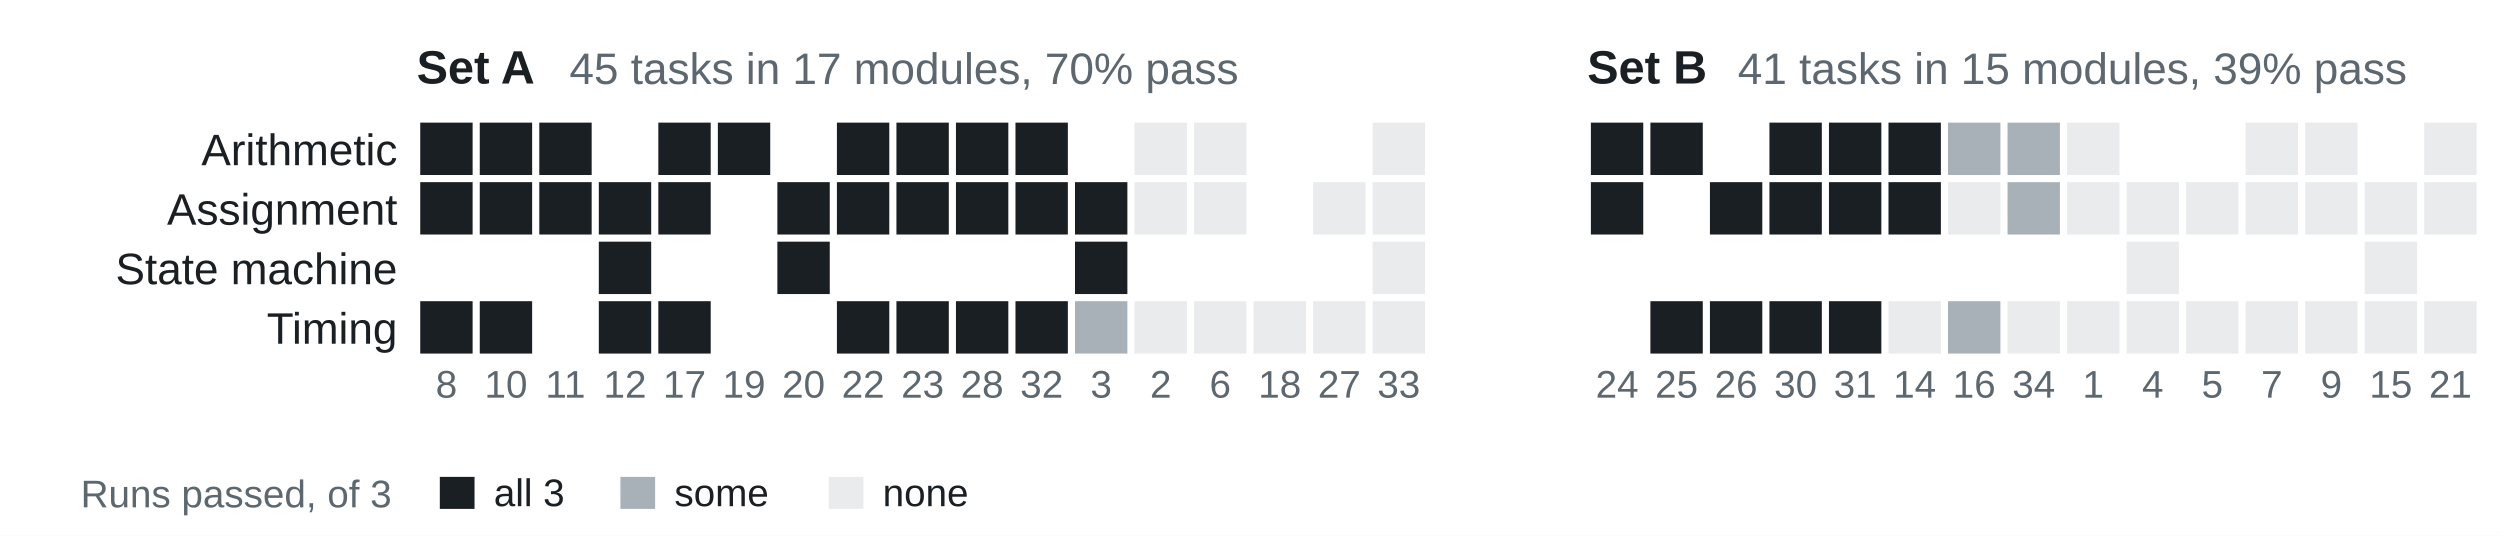
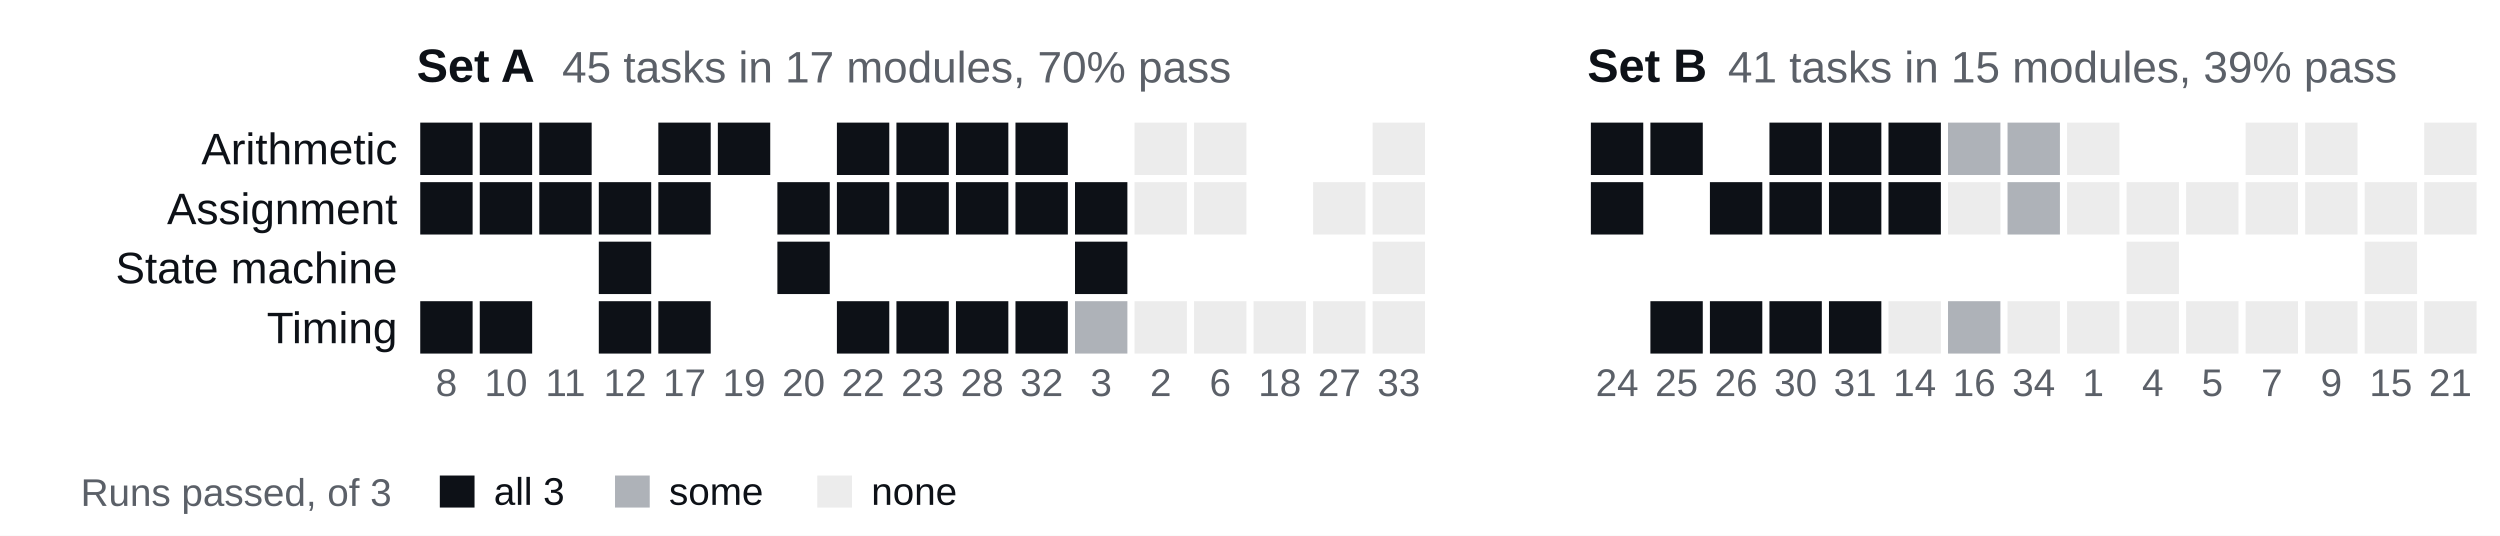
<svg xmlns="http://www.w3.org/2000/svg" width="453.6pt" height="97.2pt" viewBox="0 0 453.6 97.2" version="1.1">
  <defs>
    <style type="text/css">*{stroke-linejoin: round; stroke-linecap: butt}</style>
  </defs>
  <g id="figure_1">
    <g id="patch_1">
      <path d="M 0 97.2  L 453.6 97.2  L 453.6 0  L 0 0  z " style="fill: #ffffff" />
    </g>
    <g id="axes_1">
      <g id="patch_2">
        <path d="M 75.6 64.8  L 259.2 64.8  L 259.2 21.6  L 75.6 21.6  z " style="fill: #ffffff" />
      </g>
      <g id="matplotlib.axis_1" />
      <g id="matplotlib.axis_2">
        <g id="ytick_1">
          <g id="line2d_1" />
          <g id="text_1">
-             <text style="font-size: 8px; font-family: 'Libre Franklin', 'Franklin Gothic Medium', 'Segoe UI', 'Helvetica Neue', 'Arial', 'DejaVu Sans', sans-serif; text-anchor: end; fill: #1a1f24" x="72.1" y="29.968" transform="rotate(-0 72.1 29.96813)">Arithmetic</text>
+             <text style="font-size: 8px; font-family: 'Figtree', 'Segoe UI', 'Helvetica Neue', 'Arial', 'DejaVu Sans', sans-serif; text-anchor: end; fill: #0d1117" x="72.1" y="29.8" transform="rotate(-0 72.1 29.8)">Arithmetic</text>
          </g>
        </g>
        <g id="ytick_2">
          <g id="line2d_2" />
          <g id="text_2">
-             <text style="font-size: 8px; font-family: 'Libre Franklin', 'Franklin Gothic Medium', 'Segoe UI', 'Helvetica Neue', 'Arial', 'DejaVu Sans', sans-serif; text-anchor: end; fill: #1a1f24" x="72.1" y="40.768" transform="rotate(-0 72.1 40.76812)">Assignment</text>
+             <text style="font-size: 8px; font-family: 'Figtree', 'Segoe UI', 'Helvetica Neue', 'Arial', 'DejaVu Sans', sans-serif; text-anchor: end; fill: #0d1117" x="72.1" y="40.664" transform="rotate(-0 72.1 40.66375)">Assignment</text>
          </g>
        </g>
        <g id="ytick_3">
          <g id="line2d_3" />
          <g id="text_3">
-             <text style="font-size: 8px; font-family: 'Libre Franklin', 'Franklin Gothic Medium', 'Segoe UI', 'Helvetica Neue', 'Arial', 'DejaVu Sans', sans-serif; text-anchor: end; fill: #1a1f24" x="72.1" y="51.568" transform="rotate(-0 72.1 51.56813)">State machine</text>
+             <text style="font-size: 8px; font-family: 'Figtree', 'Segoe UI', 'Helvetica Neue', 'Arial', 'DejaVu Sans', sans-serif; text-anchor: end; fill: #0d1117" x="72.1" y="51.4" transform="rotate(-0 72.1 51.4)">State machine</text>
          </g>
        </g>
        <g id="ytick_4">
          <g id="line2d_4" />
          <g id="text_4">
-             <text style="font-size: 8px; font-family: 'Libre Franklin', 'Franklin Gothic Medium', 'Segoe UI', 'Helvetica Neue', 'Arial', 'DejaVu Sans', sans-serif; text-anchor: end; fill: #1a1f24" x="72.1" y="62.368" transform="rotate(-0 72.1 62.36812)">Timing</text>
+             <text style="font-size: 8px; font-family: 'Figtree', 'Segoe UI', 'Helvetica Neue', 'Arial', 'DejaVu Sans', sans-serif; text-anchor: end; fill: #0d1117" x="72.1" y="62.264" transform="rotate(-0 72.1 62.26375)">Timing</text>
          </g>
        </g>
      </g>
      <g id="patch_3">
-         <path d="M 76.248 22.248  L 85.752 22.248  L 85.752 31.752  L 76.248 31.752  z " clip-path="url(#p74f9867ea7)" style="fill: #1a1f24" />
+         <path d="M 76.248 22.248  L 85.752 22.248  L 85.752 31.752  L 76.248 31.752  z " clip-path="url(#p74f9867ea7)" style="fill: #0d1117" />
      </g>
      <g id="patch_4">
-         <path d="M 76.248 33.048  L 85.752 33.048  L 85.752 42.552  L 76.248 42.552  z " clip-path="url(#p74f9867ea7)" style="fill: #1a1f24" />
+         <path d="M 76.248 33.048  L 85.752 33.048  L 85.752 42.552  L 76.248 42.552  z " clip-path="url(#p74f9867ea7)" style="fill: #0d1117" />
      </g>
      <g id="patch_5">
-         <path d="M 76.248 54.648  L 85.752 54.648  L 85.752 64.152  L 76.248 64.152  z " clip-path="url(#p74f9867ea7)" style="fill: #1a1f24" />
+         <path d="M 76.248 54.648  L 85.752 54.648  L 85.752 64.152  L 76.248 64.152  z " clip-path="url(#p74f9867ea7)" style="fill: #0d1117" />
      </g>
      <g id="patch_6">
-         <path d="M 87.048 22.248  L 96.552 22.248  L 96.552 31.752  L 87.048 31.752  z " clip-path="url(#p74f9867ea7)" style="fill: #1a1f24" />
+         <path d="M 87.048 22.248  L 96.552 22.248  L 96.552 31.752  L 87.048 31.752  z " clip-path="url(#p74f9867ea7)" style="fill: #0d1117" />
      </g>
      <g id="patch_7">
-         <path d="M 87.048 33.048  L 96.552 33.048  L 96.552 42.552  L 87.048 42.552  z " clip-path="url(#p74f9867ea7)" style="fill: #1a1f24" />
+         <path d="M 87.048 33.048  L 96.552 33.048  L 96.552 42.552  L 87.048 42.552  z " clip-path="url(#p74f9867ea7)" style="fill: #0d1117" />
      </g>
      <g id="patch_8">
-         <path d="M 87.048 54.648  L 96.552 54.648  L 96.552 64.152  L 87.048 64.152  z " clip-path="url(#p74f9867ea7)" style="fill: #1a1f24" />
+         <path d="M 87.048 54.648  L 96.552 54.648  L 96.552 64.152  L 87.048 64.152  z " clip-path="url(#p74f9867ea7)" style="fill: #0d1117" />
      </g>
      <g id="patch_9">
-         <path d="M 97.848 22.248  L 107.352 22.248  L 107.352 31.752  L 97.848 31.752  z " clip-path="url(#p74f9867ea7)" style="fill: #1a1f24" />
+         <path d="M 97.848 22.248  L 107.352 22.248  L 107.352 31.752  L 97.848 31.752  z " clip-path="url(#p74f9867ea7)" style="fill: #0d1117" />
      </g>
      <g id="patch_10">
-         <path d="M 97.848 33.048  L 107.352 33.048  L 107.352 42.552  L 97.848 42.552  z " clip-path="url(#p74f9867ea7)" style="fill: #1a1f24" />
+         <path d="M 97.848 33.048  L 107.352 33.048  L 107.352 42.552  L 97.848 42.552  z " clip-path="url(#p74f9867ea7)" style="fill: #0d1117" />
      </g>
      <g id="patch_11">
-         <path d="M 108.648 33.048  L 118.152 33.048  L 118.152 42.552  L 108.648 42.552  z " clip-path="url(#p74f9867ea7)" style="fill: #1a1f24" />
+         <path d="M 108.648 33.048  L 118.152 33.048  L 118.152 42.552  L 108.648 42.552  z " clip-path="url(#p74f9867ea7)" style="fill: #0d1117" />
      </g>
      <g id="patch_12">
-         <path d="M 108.648 43.848  L 118.152 43.848  L 118.152 53.352  L 108.648 53.352  z " clip-path="url(#p74f9867ea7)" style="fill: #1a1f24" />
+         <path d="M 108.648 43.848  L 118.152 43.848  L 118.152 53.352  L 108.648 53.352  z " clip-path="url(#p74f9867ea7)" style="fill: #0d1117" />
      </g>
      <g id="patch_13">
-         <path d="M 108.648 54.648  L 118.152 54.648  L 118.152 64.152  L 108.648 64.152  z " clip-path="url(#p74f9867ea7)" style="fill: #1a1f24" />
+         <path d="M 108.648 54.648  L 118.152 54.648  L 118.152 64.152  L 108.648 64.152  z " clip-path="url(#p74f9867ea7)" style="fill: #0d1117" />
      </g>
      <g id="patch_14">
-         <path d="M 119.448 22.248  L 128.952 22.248  L 128.952 31.752  L 119.448 31.752  z " clip-path="url(#p74f9867ea7)" style="fill: #1a1f24" />
+         <path d="M 119.448 22.248  L 128.952 22.248  L 128.952 31.752  L 119.448 31.752  z " clip-path="url(#p74f9867ea7)" style="fill: #0d1117" />
      </g>
      <g id="patch_15">
-         <path d="M 119.448 33.048  L 128.952 33.048  L 128.952 42.552  L 119.448 42.552  z " clip-path="url(#p74f9867ea7)" style="fill: #1a1f24" />
+         <path d="M 119.448 33.048  L 128.952 33.048  L 128.952 42.552  L 119.448 42.552  z " clip-path="url(#p74f9867ea7)" style="fill: #0d1117" />
      </g>
      <g id="patch_16">
-         <path d="M 119.448 54.648  L 128.952 54.648  L 128.952 64.152  L 119.448 64.152  z " clip-path="url(#p74f9867ea7)" style="fill: #1a1f24" />
+         <path d="M 119.448 54.648  L 128.952 54.648  L 128.952 64.152  L 119.448 64.152  z " clip-path="url(#p74f9867ea7)" style="fill: #0d1117" />
      </g>
      <g id="patch_17">
-         <path d="M 130.248 22.248  L 139.752 22.248  L 139.752 31.752  L 130.248 31.752  z " clip-path="url(#p74f9867ea7)" style="fill: #1a1f24" />
+         <path d="M 130.248 22.248  L 139.752 22.248  L 139.752 31.752  L 130.248 31.752  z " clip-path="url(#p74f9867ea7)" style="fill: #0d1117" />
      </g>
      <g id="patch_18">
-         <path d="M 141.048 33.048  L 150.552 33.048  L 150.552 42.552  L 141.048 42.552  z " clip-path="url(#p74f9867ea7)" style="fill: #1a1f24" />
+         <path d="M 141.048 33.048  L 150.552 33.048  L 150.552 42.552  L 141.048 42.552  z " clip-path="url(#p74f9867ea7)" style="fill: #0d1117" />
      </g>
      <g id="patch_19">
-         <path d="M 141.048 43.848  L 150.552 43.848  L 150.552 53.352  L 141.048 53.352  z " clip-path="url(#p74f9867ea7)" style="fill: #1a1f24" />
+         <path d="M 141.048 43.848  L 150.552 43.848  L 150.552 53.352  L 141.048 53.352  z " clip-path="url(#p74f9867ea7)" style="fill: #0d1117" />
      </g>
      <g id="patch_20">
-         <path d="M 151.848 22.248  L 161.352 22.248  L 161.352 31.752  L 151.848 31.752  z " clip-path="url(#p74f9867ea7)" style="fill: #1a1f24" />
+         <path d="M 151.848 22.248  L 161.352 22.248  L 161.352 31.752  L 151.848 31.752  z " clip-path="url(#p74f9867ea7)" style="fill: #0d1117" />
      </g>
      <g id="patch_21">
-         <path d="M 151.848 33.048  L 161.352 33.048  L 161.352 42.552  L 151.848 42.552  z " clip-path="url(#p74f9867ea7)" style="fill: #1a1f24" />
+         <path d="M 151.848 33.048  L 161.352 33.048  L 161.352 42.552  L 151.848 42.552  z " clip-path="url(#p74f9867ea7)" style="fill: #0d1117" />
      </g>
      <g id="patch_22">
-         <path d="M 151.848 54.648  L 161.352 54.648  L 161.352 64.152  L 151.848 64.152  z " clip-path="url(#p74f9867ea7)" style="fill: #1a1f24" />
+         <path d="M 151.848 54.648  L 161.352 54.648  L 161.352 64.152  L 151.848 64.152  z " clip-path="url(#p74f9867ea7)" style="fill: #0d1117" />
      </g>
      <g id="patch_23">
-         <path d="M 162.648 22.248  L 172.152 22.248  L 172.152 31.752  L 162.648 31.752  z " clip-path="url(#p74f9867ea7)" style="fill: #1a1f24" />
+         <path d="M 162.648 22.248  L 172.152 22.248  L 172.152 31.752  L 162.648 31.752  z " clip-path="url(#p74f9867ea7)" style="fill: #0d1117" />
      </g>
      <g id="patch_24">
-         <path d="M 162.648 33.048  L 172.152 33.048  L 172.152 42.552  L 162.648 42.552  z " clip-path="url(#p74f9867ea7)" style="fill: #1a1f24" />
+         <path d="M 162.648 33.048  L 172.152 33.048  L 172.152 42.552  L 162.648 42.552  z " clip-path="url(#p74f9867ea7)" style="fill: #0d1117" />
      </g>
      <g id="patch_25">
-         <path d="M 162.648 54.648  L 172.152 54.648  L 172.152 64.152  L 162.648 64.152  z " clip-path="url(#p74f9867ea7)" style="fill: #1a1f24" />
+         <path d="M 162.648 54.648  L 172.152 54.648  L 172.152 64.152  L 162.648 64.152  z " clip-path="url(#p74f9867ea7)" style="fill: #0d1117" />
      </g>
      <g id="patch_26">
-         <path d="M 173.448 22.248  L 182.952 22.248  L 182.952 31.752  L 173.448 31.752  z " clip-path="url(#p74f9867ea7)" style="fill: #1a1f24" />
+         <path d="M 173.448 22.248  L 182.952 22.248  L 182.952 31.752  L 173.448 31.752  z " clip-path="url(#p74f9867ea7)" style="fill: #0d1117" />
      </g>
      <g id="patch_27">
-         <path d="M 173.448 33.048  L 182.952 33.048  L 182.952 42.552  L 173.448 42.552  z " clip-path="url(#p74f9867ea7)" style="fill: #1a1f24" />
+         <path d="M 173.448 33.048  L 182.952 33.048  L 182.952 42.552  L 173.448 42.552  z " clip-path="url(#p74f9867ea7)" style="fill: #0d1117" />
      </g>
      <g id="patch_28">
-         <path d="M 173.448 54.648  L 182.952 54.648  L 182.952 64.152  L 173.448 64.152  z " clip-path="url(#p74f9867ea7)" style="fill: #1a1f24" />
+         <path d="M 173.448 54.648  L 182.952 54.648  L 182.952 64.152  L 173.448 64.152  z " clip-path="url(#p74f9867ea7)" style="fill: #0d1117" />
      </g>
      <g id="patch_29">
-         <path d="M 184.248 22.248  L 193.752 22.248  L 193.752 31.752  L 184.248 31.752  z " clip-path="url(#p74f9867ea7)" style="fill: #1a1f24" />
+         <path d="M 184.248 22.248  L 193.752 22.248  L 193.752 31.752  L 184.248 31.752  z " clip-path="url(#p74f9867ea7)" style="fill: #0d1117" />
      </g>
      <g id="patch_30">
-         <path d="M 184.248 33.048  L 193.752 33.048  L 193.752 42.552  L 184.248 42.552  z " clip-path="url(#p74f9867ea7)" style="fill: #1a1f24" />
+         <path d="M 184.248 33.048  L 193.752 33.048  L 193.752 42.552  L 184.248 42.552  z " clip-path="url(#p74f9867ea7)" style="fill: #0d1117" />
      </g>
      <g id="patch_31">
-         <path d="M 184.248 54.648  L 193.752 54.648  L 193.752 64.152  L 184.248 64.152  z " clip-path="url(#p74f9867ea7)" style="fill: #1a1f24" />
+         <path d="M 184.248 54.648  L 193.752 54.648  L 193.752 64.152  L 184.248 64.152  z " clip-path="url(#p74f9867ea7)" style="fill: #0d1117" />
      </g>
      <g id="patch_32">
-         <path d="M 195.048 33.048  L 204.552 33.048  L 204.552 42.552  L 195.048 42.552  z " clip-path="url(#p74f9867ea7)" style="fill: #1a1f24" />
+         <path d="M 195.048 33.048  L 204.552 33.048  L 204.552 42.552  L 195.048 42.552  z " clip-path="url(#p74f9867ea7)" style="fill: #0d1117" />
      </g>
      <g id="patch_33">
-         <path d="M 195.048 43.848  L 204.552 43.848  L 204.552 53.352  L 195.048 53.352  z " clip-path="url(#p74f9867ea7)" style="fill: #1a1f24" />
+         <path d="M 195.048 43.848  L 204.552 43.848  L 204.552 53.352  L 195.048 53.352  z " clip-path="url(#p74f9867ea7)" style="fill: #0d1117" />
      </g>
      <g id="patch_34">
-         <path d="M 195.048 54.648  L 204.552 54.648  L 204.552 64.152  L 195.048 64.152  z " clip-path="url(#p74f9867ea7)" style="fill: #a9b1b8" />
+         <path d="M 195.048 54.648  L 204.552 54.648  L 204.552 64.152  L 195.048 64.152  z " clip-path="url(#p74f9867ea7)" style="fill: #aeb2b8" />
      </g>
      <g id="patch_35">
-         <path d="M 205.848 22.248  L 215.352 22.248  L 215.352 31.752  L 205.848 31.752  z " clip-path="url(#p74f9867ea7)" style="fill: #e9ebec" />
+         <path d="M 205.848 22.248  L 215.352 22.248  L 215.352 31.752  L 205.848 31.752  z " clip-path="url(#p74f9867ea7)" style="fill: #ececec" />
      </g>
      <g id="patch_36">
-         <path d="M 205.848 33.048  L 215.352 33.048  L 215.352 42.552  L 205.848 42.552  z " clip-path="url(#p74f9867ea7)" style="fill: #e9ebec" />
+         <path d="M 205.848 33.048  L 215.352 33.048  L 215.352 42.552  L 205.848 42.552  z " clip-path="url(#p74f9867ea7)" style="fill: #ececec" />
      </g>
      <g id="patch_37">
-         <path d="M 205.848 54.648  L 215.352 54.648  L 215.352 64.152  L 205.848 64.152  z " clip-path="url(#p74f9867ea7)" style="fill: #e9ebec" />
+         <path d="M 205.848 54.648  L 215.352 54.648  L 215.352 64.152  L 205.848 64.152  z " clip-path="url(#p74f9867ea7)" style="fill: #ececec" />
      </g>
      <g id="patch_38">
-         <path d="M 216.648 22.248  L 226.152 22.248  L 226.152 31.752  L 216.648 31.752  z " clip-path="url(#p74f9867ea7)" style="fill: #e9ebec" />
+         <path d="M 216.648 22.248  L 226.152 22.248  L 226.152 31.752  L 216.648 31.752  z " clip-path="url(#p74f9867ea7)" style="fill: #ececec" />
      </g>
      <g id="patch_39">
-         <path d="M 216.648 33.048  L 226.152 33.048  L 226.152 42.552  L 216.648 42.552  z " clip-path="url(#p74f9867ea7)" style="fill: #e9ebec" />
+         <path d="M 216.648 33.048  L 226.152 33.048  L 226.152 42.552  L 216.648 42.552  z " clip-path="url(#p74f9867ea7)" style="fill: #ececec" />
      </g>
      <g id="patch_40">
-         <path d="M 216.648 54.648  L 226.152 54.648  L 226.152 64.152  L 216.648 64.152  z " clip-path="url(#p74f9867ea7)" style="fill: #e9ebec" />
+         <path d="M 216.648 54.648  L 226.152 54.648  L 226.152 64.152  L 216.648 64.152  z " clip-path="url(#p74f9867ea7)" style="fill: #ececec" />
      </g>
      <g id="patch_41">
-         <path d="M 227.448 54.648  L 236.952 54.648  L 236.952 64.152  L 227.448 64.152  z " clip-path="url(#p74f9867ea7)" style="fill: #e9ebec" />
+         <path d="M 227.448 54.648  L 236.952 54.648  L 236.952 64.152  L 227.448 64.152  z " clip-path="url(#p74f9867ea7)" style="fill: #ececec" />
      </g>
      <g id="patch_42">
-         <path d="M 238.248 33.048  L 247.752 33.048  L 247.752 42.552  L 238.248 42.552  z " clip-path="url(#p74f9867ea7)" style="fill: #e9ebec" />
+         <path d="M 238.248 33.048  L 247.752 33.048  L 247.752 42.552  L 238.248 42.552  z " clip-path="url(#p74f9867ea7)" style="fill: #ececec" />
      </g>
      <g id="patch_43">
-         <path d="M 238.248 54.648  L 247.752 54.648  L 247.752 64.152  L 238.248 64.152  z " clip-path="url(#p74f9867ea7)" style="fill: #e9ebec" />
+         <path d="M 238.248 54.648  L 247.752 54.648  L 247.752 64.152  L 238.248 64.152  z " clip-path="url(#p74f9867ea7)" style="fill: #ececec" />
      </g>
      <g id="patch_44">
-         <path d="M 249.048 22.248  L 258.552 22.248  L 258.552 31.752  L 249.048 31.752  z " clip-path="url(#p74f9867ea7)" style="fill: #e9ebec" />
+         <path d="M 249.048 22.248  L 258.552 22.248  L 258.552 31.752  L 249.048 31.752  z " clip-path="url(#p74f9867ea7)" style="fill: #ececec" />
      </g>
      <g id="patch_45">
-         <path d="M 249.048 33.048  L 258.552 33.048  L 258.552 42.552  L 249.048 42.552  z " clip-path="url(#p74f9867ea7)" style="fill: #e9ebec" />
+         <path d="M 249.048 33.048  L 258.552 33.048  L 258.552 42.552  L 249.048 42.552  z " clip-path="url(#p74f9867ea7)" style="fill: #ececec" />
      </g>
      <g id="patch_46">
-         <path d="M 249.048 43.848  L 258.552 43.848  L 258.552 53.352  L 249.048 53.352  z " clip-path="url(#p74f9867ea7)" style="fill: #e9ebec" />
+         <path d="M 249.048 43.848  L 258.552 43.848  L 258.552 53.352  L 249.048 53.352  z " clip-path="url(#p74f9867ea7)" style="fill: #ececec" />
      </g>
      <g id="patch_47">
-         <path d="M 249.048 54.648  L 258.552 54.648  L 258.552 64.152  L 249.048 64.152  z " clip-path="url(#p74f9867ea7)" style="fill: #e9ebec" />
+         <path d="M 249.048 54.648  L 258.552 54.648  L 258.552 64.152  L 249.048 64.152  z " clip-path="url(#p74f9867ea7)" style="fill: #ececec" />
      </g>
      <g id="text_5">
-         <text style="font-size: 7px; font-family: 'Libre Franklin', 'Franklin Gothic Medium', 'Segoe UI', 'Helvetica Neue', 'Arial', 'DejaVu Sans', sans-serif; text-anchor: middle; fill: #5c6770" x="81" y="72.154" transform="rotate(-0 81 72.15422)">8</text>
+         <text style="font-size: 7px; font-family: 'Figtree', 'Segoe UI', 'Helvetica Neue', 'Arial', 'DejaVu Sans', sans-serif; text-anchor: middle; fill: #5b6068" x="81" y="71.86" transform="rotate(-0 81 71.86)">8</text>
      </g>
      <g id="text_6">
-         <text style="font-size: 7px; font-family: 'Libre Franklin', 'Franklin Gothic Medium', 'Segoe UI', 'Helvetica Neue', 'Arial', 'DejaVu Sans', sans-serif; text-anchor: middle; fill: #5c6770" x="91.8" y="72.154" transform="rotate(-0 91.8 72.15422)">10</text>
+         <text style="font-size: 7px; font-family: 'Figtree', 'Segoe UI', 'Helvetica Neue', 'Arial', 'DejaVu Sans', sans-serif; text-anchor: middle; fill: #5b6068" x="91.8" y="71.86" transform="rotate(-0 91.8 71.86)">10</text>
      </g>
      <g id="text_7">
-         <text style="font-size: 7px; font-family: 'Libre Franklin', 'Franklin Gothic Medium', 'Segoe UI', 'Helvetica Neue', 'Arial', 'DejaVu Sans', sans-serif; text-anchor: middle; fill: #5c6770" x="102.6" y="72.154" transform="rotate(-0 102.6 72.15422)">11</text>
+         <text style="font-size: 7px; font-family: 'Figtree', 'Segoe UI', 'Helvetica Neue', 'Arial', 'DejaVu Sans', sans-serif; text-anchor: middle; fill: #5b6068" x="102.6" y="71.86" transform="rotate(-0 102.6 71.86)">11</text>
      </g>
      <g id="text_8">
-         <text style="font-size: 7px; font-family: 'Libre Franklin', 'Franklin Gothic Medium', 'Segoe UI', 'Helvetica Neue', 'Arial', 'DejaVu Sans', sans-serif; text-anchor: middle; fill: #5c6770" x="113.4" y="72.154" transform="rotate(-0 113.4 72.15422)">12</text>
+         <text style="font-size: 7px; font-family: 'Figtree', 'Segoe UI', 'Helvetica Neue', 'Arial', 'DejaVu Sans', sans-serif; text-anchor: middle; fill: #5b6068" x="113.4" y="71.86" transform="rotate(-0 113.4 71.86)">12</text>
      </g>
      <g id="text_9">
-         <text style="font-size: 7px; font-family: 'Libre Franklin', 'Franklin Gothic Medium', 'Segoe UI', 'Helvetica Neue', 'Arial', 'DejaVu Sans', sans-serif; text-anchor: middle; fill: #5c6770" x="124.2" y="72.154" transform="rotate(-0 124.2 72.15422)">17</text>
+         <text style="font-size: 7px; font-family: 'Figtree', 'Segoe UI', 'Helvetica Neue', 'Arial', 'DejaVu Sans', sans-serif; text-anchor: middle; fill: #5b6068" x="124.2" y="71.86" transform="rotate(-0 124.2 71.86)">17</text>
      </g>
      <g id="text_10">
-         <text style="font-size: 7px; font-family: 'Libre Franklin', 'Franklin Gothic Medium', 'Segoe UI', 'Helvetica Neue', 'Arial', 'DejaVu Sans', sans-serif; text-anchor: middle; fill: #5c6770" x="135" y="72.154" transform="rotate(-0 135 72.15422)">19</text>
+         <text style="font-size: 7px; font-family: 'Figtree', 'Segoe UI', 'Helvetica Neue', 'Arial', 'DejaVu Sans', sans-serif; text-anchor: middle; fill: #5b6068" x="135" y="71.86" transform="rotate(-0 135 71.86)">19</text>
      </g>
      <g id="text_11">
-         <text style="font-size: 7px; font-family: 'Libre Franklin', 'Franklin Gothic Medium', 'Segoe UI', 'Helvetica Neue', 'Arial', 'DejaVu Sans', sans-serif; text-anchor: middle; fill: #5c6770" x="145.8" y="72.154" transform="rotate(-0 145.8 72.15422)">20</text>
+         <text style="font-size: 7px; font-family: 'Figtree', 'Segoe UI', 'Helvetica Neue', 'Arial', 'DejaVu Sans', sans-serif; text-anchor: middle; fill: #5b6068" x="145.8" y="71.86" transform="rotate(-0 145.8 71.86)">20</text>
      </g>
      <g id="text_12">
-         <text style="font-size: 7px; font-family: 'Libre Franklin', 'Franklin Gothic Medium', 'Segoe UI', 'Helvetica Neue', 'Arial', 'DejaVu Sans', sans-serif; text-anchor: middle; fill: #5c6770" x="156.6" y="72.154" transform="rotate(-0 156.6 72.15422)">22</text>
+         <text style="font-size: 7px; font-family: 'Figtree', 'Segoe UI', 'Helvetica Neue', 'Arial', 'DejaVu Sans', sans-serif; text-anchor: middle; fill: #5b6068" x="156.6" y="71.86" transform="rotate(-0 156.6 71.86)">22</text>
      </g>
      <g id="text_13">
-         <text style="font-size: 7px; font-family: 'Libre Franklin', 'Franklin Gothic Medium', 'Segoe UI', 'Helvetica Neue', 'Arial', 'DejaVu Sans', sans-serif; text-anchor: middle; fill: #5c6770" x="167.4" y="72.154" transform="rotate(-0 167.4 72.15422)">23</text>
+         <text style="font-size: 7px; font-family: 'Figtree', 'Segoe UI', 'Helvetica Neue', 'Arial', 'DejaVu Sans', sans-serif; text-anchor: middle; fill: #5b6068" x="167.4" y="71.86" transform="rotate(-0 167.4 71.86)">23</text>
      </g>
      <g id="text_14">
-         <text style="font-size: 7px; font-family: 'Libre Franklin', 'Franklin Gothic Medium', 'Segoe UI', 'Helvetica Neue', 'Arial', 'DejaVu Sans', sans-serif; text-anchor: middle; fill: #5c6770" x="178.2" y="72.154" transform="rotate(-0 178.2 72.15422)">28</text>
+         <text style="font-size: 7px; font-family: 'Figtree', 'Segoe UI', 'Helvetica Neue', 'Arial', 'DejaVu Sans', sans-serif; text-anchor: middle; fill: #5b6068" x="178.2" y="71.86" transform="rotate(-0 178.2 71.86)">28</text>
      </g>
      <g id="text_15">
-         <text style="font-size: 7px; font-family: 'Libre Franklin', 'Franklin Gothic Medium', 'Segoe UI', 'Helvetica Neue', 'Arial', 'DejaVu Sans', sans-serif; text-anchor: middle; fill: #5c6770" x="189" y="72.154" transform="rotate(-0 189 72.15422)">32</text>
+         <text style="font-size: 7px; font-family: 'Figtree', 'Segoe UI', 'Helvetica Neue', 'Arial', 'DejaVu Sans', sans-serif; text-anchor: middle; fill: #5b6068" x="189" y="71.86" transform="rotate(-0 189 71.86)">32</text>
      </g>
      <g id="text_16">
-         <text style="font-size: 7px; font-family: 'Libre Franklin', 'Franklin Gothic Medium', 'Segoe UI', 'Helvetica Neue', 'Arial', 'DejaVu Sans', sans-serif; text-anchor: middle; fill: #5c6770" x="199.8" y="72.154" transform="rotate(-0 199.8 72.15422)">3</text>
+         <text style="font-size: 7px; font-family: 'Figtree', 'Segoe UI', 'Helvetica Neue', 'Arial', 'DejaVu Sans', sans-serif; text-anchor: middle; fill: #5b6068" x="199.8" y="71.86" transform="rotate(-0 199.8 71.86)">3</text>
      </g>
      <g id="text_17">
-         <text style="font-size: 7px; font-family: 'Libre Franklin', 'Franklin Gothic Medium', 'Segoe UI', 'Helvetica Neue', 'Arial', 'DejaVu Sans', sans-serif; text-anchor: middle; fill: #5c6770" x="210.6" y="72.154" transform="rotate(-0 210.6 72.15422)">2</text>
+         <text style="font-size: 7px; font-family: 'Figtree', 'Segoe UI', 'Helvetica Neue', 'Arial', 'DejaVu Sans', sans-serif; text-anchor: middle; fill: #5b6068" x="210.6" y="71.86" transform="rotate(-0 210.6 71.86)">2</text>
      </g>
      <g id="text_18">
-         <text style="font-size: 7px; font-family: 'Libre Franklin', 'Franklin Gothic Medium', 'Segoe UI', 'Helvetica Neue', 'Arial', 'DejaVu Sans', sans-serif; text-anchor: middle; fill: #5c6770" x="221.4" y="72.154" transform="rotate(-0 221.4 72.15422)">6</text>
+         <text style="font-size: 7px; font-family: 'Figtree', 'Segoe UI', 'Helvetica Neue', 'Arial', 'DejaVu Sans', sans-serif; text-anchor: middle; fill: #5b6068" x="221.4" y="71.86" transform="rotate(-0 221.4 71.86)">6</text>
      </g>
      <g id="text_19">
-         <text style="font-size: 7px; font-family: 'Libre Franklin', 'Franklin Gothic Medium', 'Segoe UI', 'Helvetica Neue', 'Arial', 'DejaVu Sans', sans-serif; text-anchor: middle; fill: #5c6770" x="232.2" y="72.154" transform="rotate(-0 232.2 72.15422)">18</text>
+         <text style="font-size: 7px; font-family: 'Figtree', 'Segoe UI', 'Helvetica Neue', 'Arial', 'DejaVu Sans', sans-serif; text-anchor: middle; fill: #5b6068" x="232.2" y="71.86" transform="rotate(-0 232.2 71.86)">18</text>
      </g>
      <g id="text_20">
-         <text style="font-size: 7px; font-family: 'Libre Franklin', 'Franklin Gothic Medium', 'Segoe UI', 'Helvetica Neue', 'Arial', 'DejaVu Sans', sans-serif; text-anchor: middle; fill: #5c6770" x="243" y="72.154" transform="rotate(-0 243 72.15422)">27</text>
+         <text style="font-size: 7px; font-family: 'Figtree', 'Segoe UI', 'Helvetica Neue', 'Arial', 'DejaVu Sans', sans-serif; text-anchor: middle; fill: #5b6068" x="243" y="71.86" transform="rotate(-0 243 71.86)">27</text>
      </g>
      <g id="text_21">
-         <text style="font-size: 7px; font-family: 'Libre Franklin', 'Franklin Gothic Medium', 'Segoe UI', 'Helvetica Neue', 'Arial', 'DejaVu Sans', sans-serif; text-anchor: middle; fill: #5c6770" x="253.8" y="72.154" transform="rotate(-0 253.8 72.15422)">33</text>
+         <text style="font-size: 7px; font-family: 'Figtree', 'Segoe UI', 'Helvetica Neue', 'Arial', 'DejaVu Sans', sans-serif; text-anchor: middle; fill: #5b6068" x="253.8" y="71.86" transform="rotate(-0 253.8 71.86)">33</text>
      </g>
      <g id="text_22">
-         <text style="font-weight: 700; font-size: 8.5px; font-family: 'Libre Franklin', 'Franklin Gothic Medium', 'Segoe UI', 'Helvetica Neue', 'Arial', 'DejaVu Sans', sans-serif; text-anchor: start; fill: #1a1f24" x="75.6" y="15.158" transform="rotate(-0 75.6 15.1575)">Set A</text>
+         <text style="font-weight: 700; font-size: 8.5px; font-family: 'Figtree', 'Segoe UI', 'Helvetica Neue', 'Arial', 'DejaVu Sans', sans-serif; text-anchor: start; fill: #0d1117" x="75.6" y="14.86" transform="rotate(-0 75.6 14.86)">Set A</text>
      </g>
      <g id="text_23">
-         <text style="font-size: 8px; font-family: 'Libre Franklin', 'Franklin Gothic Medium', 'Segoe UI', 'Helvetica Neue', 'Arial', 'DejaVu Sans', sans-serif; text-anchor: start; fill: #5c6770" x="103.311" y="15.24" transform="rotate(-0 103.3109 15.24)">45 tasks in 17 modules, 70% pass</text>
+         <text style="font-size: 8px; font-family: 'Figtree', 'Segoe UI', 'Helvetica Neue', 'Arial', 'DejaVu Sans', sans-serif; text-anchor: start; fill: #5b6068" x="101.979" y="14.96" transform="rotate(-0 101.9788 14.96)">45 tasks in 17 modules, 70% pass</text>
      </g>
    </g>
    <g id="axes_2">
      <g id="patch_48">
        <path d="M 288 64.8  L 450 64.8  L 450 21.6  L 288 21.6  z " style="fill: #ffffff" />
      </g>
      <g id="matplotlib.axis_3" />
      <g id="matplotlib.axis_4" />
      <g id="patch_49">
-         <path d="M 288.648 22.248  L 298.152 22.248  L 298.152 31.752  L 288.648 31.752  z " clip-path="url(#p2aee27387a)" style="fill: #1a1f24" />
+         <path d="M 288.648 22.248  L 298.152 22.248  L 298.152 31.752  L 288.648 31.752  z " clip-path="url(#p2aee27387a)" style="fill: #0d1117" />
      </g>
      <g id="patch_50">
-         <path d="M 288.648 33.048  L 298.152 33.048  L 298.152 42.552  L 288.648 42.552  z " clip-path="url(#p2aee27387a)" style="fill: #1a1f24" />
+         <path d="M 288.648 33.048  L 298.152 33.048  L 298.152 42.552  L 288.648 42.552  z " clip-path="url(#p2aee27387a)" style="fill: #0d1117" />
      </g>
      <g id="patch_51">
-         <path d="M 299.448 22.248  L 308.952 22.248  L 308.952 31.752  L 299.448 31.752  z " clip-path="url(#p2aee27387a)" style="fill: #1a1f24" />
+         <path d="M 299.448 22.248  L 308.952 22.248  L 308.952 31.752  L 299.448 31.752  z " clip-path="url(#p2aee27387a)" style="fill: #0d1117" />
      </g>
      <g id="patch_52">
-         <path d="M 299.448 54.648  L 308.952 54.648  L 308.952 64.152  L 299.448 64.152  z " clip-path="url(#p2aee27387a)" style="fill: #1a1f24" />
+         <path d="M 299.448 54.648  L 308.952 54.648  L 308.952 64.152  L 299.448 64.152  z " clip-path="url(#p2aee27387a)" style="fill: #0d1117" />
      </g>
      <g id="patch_53">
-         <path d="M 310.248 33.048  L 319.752 33.048  L 319.752 42.552  L 310.248 42.552  z " clip-path="url(#p2aee27387a)" style="fill: #1a1f24" />
+         <path d="M 310.248 33.048  L 319.752 33.048  L 319.752 42.552  L 310.248 42.552  z " clip-path="url(#p2aee27387a)" style="fill: #0d1117" />
      </g>
      <g id="patch_54">
-         <path d="M 310.248 54.648  L 319.752 54.648  L 319.752 64.152  L 310.248 64.152  z " clip-path="url(#p2aee27387a)" style="fill: #1a1f24" />
+         <path d="M 310.248 54.648  L 319.752 54.648  L 319.752 64.152  L 310.248 64.152  z " clip-path="url(#p2aee27387a)" style="fill: #0d1117" />
      </g>
      <g id="patch_55">
-         <path d="M 321.048 22.248  L 330.552 22.248  L 330.552 31.752  L 321.048 31.752  z " clip-path="url(#p2aee27387a)" style="fill: #1a1f24" />
+         <path d="M 321.048 22.248  L 330.552 22.248  L 330.552 31.752  L 321.048 31.752  z " clip-path="url(#p2aee27387a)" style="fill: #0d1117" />
      </g>
      <g id="patch_56">
-         <path d="M 321.048 33.048  L 330.552 33.048  L 330.552 42.552  L 321.048 42.552  z " clip-path="url(#p2aee27387a)" style="fill: #1a1f24" />
+         <path d="M 321.048 33.048  L 330.552 33.048  L 330.552 42.552  L 321.048 42.552  z " clip-path="url(#p2aee27387a)" style="fill: #0d1117" />
      </g>
      <g id="patch_57">
-         <path d="M 321.048 54.648  L 330.552 54.648  L 330.552 64.152  L 321.048 64.152  z " clip-path="url(#p2aee27387a)" style="fill: #1a1f24" />
+         <path d="M 321.048 54.648  L 330.552 54.648  L 330.552 64.152  L 321.048 64.152  z " clip-path="url(#p2aee27387a)" style="fill: #0d1117" />
      </g>
      <g id="patch_58">
-         <path d="M 331.848 22.248  L 341.352 22.248  L 341.352 31.752  L 331.848 31.752  z " clip-path="url(#p2aee27387a)" style="fill: #1a1f24" />
+         <path d="M 331.848 22.248  L 341.352 22.248  L 341.352 31.752  L 331.848 31.752  z " clip-path="url(#p2aee27387a)" style="fill: #0d1117" />
      </g>
      <g id="patch_59">
-         <path d="M 331.848 33.048  L 341.352 33.048  L 341.352 42.552  L 331.848 42.552  z " clip-path="url(#p2aee27387a)" style="fill: #1a1f24" />
+         <path d="M 331.848 33.048  L 341.352 33.048  L 341.352 42.552  L 331.848 42.552  z " clip-path="url(#p2aee27387a)" style="fill: #0d1117" />
      </g>
      <g id="patch_60">
-         <path d="M 331.848 54.648  L 341.352 54.648  L 341.352 64.152  L 331.848 64.152  z " clip-path="url(#p2aee27387a)" style="fill: #1a1f24" />
+         <path d="M 331.848 54.648  L 341.352 54.648  L 341.352 64.152  L 331.848 64.152  z " clip-path="url(#p2aee27387a)" style="fill: #0d1117" />
      </g>
      <g id="patch_61">
-         <path d="M 342.648 22.248  L 352.152 22.248  L 352.152 31.752  L 342.648 31.752  z " clip-path="url(#p2aee27387a)" style="fill: #1a1f24" />
+         <path d="M 342.648 22.248  L 352.152 22.248  L 352.152 31.752  L 342.648 31.752  z " clip-path="url(#p2aee27387a)" style="fill: #0d1117" />
      </g>
      <g id="patch_62">
-         <path d="M 342.648 33.048  L 352.152 33.048  L 352.152 42.552  L 342.648 42.552  z " clip-path="url(#p2aee27387a)" style="fill: #1a1f24" />
+         <path d="M 342.648 33.048  L 352.152 33.048  L 352.152 42.552  L 342.648 42.552  z " clip-path="url(#p2aee27387a)" style="fill: #0d1117" />
      </g>
      <g id="patch_63">
-         <path d="M 342.648 54.648  L 352.152 54.648  L 352.152 64.152  L 342.648 64.152  z " clip-path="url(#p2aee27387a)" style="fill: #e9ebec" />
+         <path d="M 342.648 54.648  L 352.152 54.648  L 352.152 64.152  L 342.648 64.152  z " clip-path="url(#p2aee27387a)" style="fill: #ececec" />
      </g>
      <g id="patch_64">
-         <path d="M 353.448 22.248  L 362.952 22.248  L 362.952 31.752  L 353.448 31.752  z " clip-path="url(#p2aee27387a)" style="fill: #a9b1b8" />
+         <path d="M 353.448 22.248  L 362.952 22.248  L 362.952 31.752  L 353.448 31.752  z " clip-path="url(#p2aee27387a)" style="fill: #aeb2b8" />
      </g>
      <g id="patch_65">
-         <path d="M 353.448 33.048  L 362.952 33.048  L 362.952 42.552  L 353.448 42.552  z " clip-path="url(#p2aee27387a)" style="fill: #e9ebec" />
+         <path d="M 353.448 33.048  L 362.952 33.048  L 362.952 42.552  L 353.448 42.552  z " clip-path="url(#p2aee27387a)" style="fill: #ececec" />
      </g>
      <g id="patch_66">
-         <path d="M 353.448 54.648  L 362.952 54.648  L 362.952 64.152  L 353.448 64.152  z " clip-path="url(#p2aee27387a)" style="fill: #a9b1b8" />
+         <path d="M 353.448 54.648  L 362.952 54.648  L 362.952 64.152  L 353.448 64.152  z " clip-path="url(#p2aee27387a)" style="fill: #aeb2b8" />
      </g>
      <g id="patch_67">
-         <path d="M 364.248 22.248  L 373.752 22.248  L 373.752 31.752  L 364.248 31.752  z " clip-path="url(#p2aee27387a)" style="fill: #a9b1b8" />
+         <path d="M 364.248 22.248  L 373.752 22.248  L 373.752 31.752  L 364.248 31.752  z " clip-path="url(#p2aee27387a)" style="fill: #aeb2b8" />
      </g>
      <g id="patch_68">
-         <path d="M 364.248 33.048  L 373.752 33.048  L 373.752 42.552  L 364.248 42.552  z " clip-path="url(#p2aee27387a)" style="fill: #a9b1b8" />
+         <path d="M 364.248 33.048  L 373.752 33.048  L 373.752 42.552  L 364.248 42.552  z " clip-path="url(#p2aee27387a)" style="fill: #aeb2b8" />
      </g>
      <g id="patch_69">
-         <path d="M 364.248 54.648  L 373.752 54.648  L 373.752 64.152  L 364.248 64.152  z " clip-path="url(#p2aee27387a)" style="fill: #e9ebec" />
+         <path d="M 364.248 54.648  L 373.752 54.648  L 373.752 64.152  L 364.248 64.152  z " clip-path="url(#p2aee27387a)" style="fill: #ececec" />
      </g>
      <g id="patch_70">
-         <path d="M 375.048 22.248  L 384.552 22.248  L 384.552 31.752  L 375.048 31.752  z " clip-path="url(#p2aee27387a)" style="fill: #e9ebec" />
+         <path d="M 375.048 22.248  L 384.552 22.248  L 384.552 31.752  L 375.048 31.752  z " clip-path="url(#p2aee27387a)" style="fill: #ececec" />
      </g>
      <g id="patch_71">
-         <path d="M 375.048 33.048  L 384.552 33.048  L 384.552 42.552  L 375.048 42.552  z " clip-path="url(#p2aee27387a)" style="fill: #e9ebec" />
+         <path d="M 375.048 33.048  L 384.552 33.048  L 384.552 42.552  L 375.048 42.552  z " clip-path="url(#p2aee27387a)" style="fill: #ececec" />
      </g>
      <g id="patch_72">
-         <path d="M 375.048 54.648  L 384.552 54.648  L 384.552 64.152  L 375.048 64.152  z " clip-path="url(#p2aee27387a)" style="fill: #e9ebec" />
+         <path d="M 375.048 54.648  L 384.552 54.648  L 384.552 64.152  L 375.048 64.152  z " clip-path="url(#p2aee27387a)" style="fill: #ececec" />
      </g>
      <g id="patch_73">
-         <path d="M 385.848 33.048  L 395.352 33.048  L 395.352 42.552  L 385.848 42.552  z " clip-path="url(#p2aee27387a)" style="fill: #e9ebec" />
+         <path d="M 385.848 33.048  L 395.352 33.048  L 395.352 42.552  L 385.848 42.552  z " clip-path="url(#p2aee27387a)" style="fill: #ececec" />
      </g>
      <g id="patch_74">
-         <path d="M 385.848 43.848  L 395.352 43.848  L 395.352 53.352  L 385.848 53.352  z " clip-path="url(#p2aee27387a)" style="fill: #e9ebec" />
+         <path d="M 385.848 43.848  L 395.352 43.848  L 395.352 53.352  L 385.848 53.352  z " clip-path="url(#p2aee27387a)" style="fill: #ececec" />
      </g>
      <g id="patch_75">
-         <path d="M 385.848 54.648  L 395.352 54.648  L 395.352 64.152  L 385.848 64.152  z " clip-path="url(#p2aee27387a)" style="fill: #e9ebec" />
+         <path d="M 385.848 54.648  L 395.352 54.648  L 395.352 64.152  L 385.848 64.152  z " clip-path="url(#p2aee27387a)" style="fill: #ececec" />
      </g>
      <g id="patch_76">
-         <path d="M 396.648 33.048  L 406.152 33.048  L 406.152 42.552  L 396.648 42.552  z " clip-path="url(#p2aee27387a)" style="fill: #e9ebec" />
+         <path d="M 396.648 33.048  L 406.152 33.048  L 406.152 42.552  L 396.648 42.552  z " clip-path="url(#p2aee27387a)" style="fill: #ececec" />
      </g>
      <g id="patch_77">
-         <path d="M 396.648 54.648  L 406.152 54.648  L 406.152 64.152  L 396.648 64.152  z " clip-path="url(#p2aee27387a)" style="fill: #e9ebec" />
+         <path d="M 396.648 54.648  L 406.152 54.648  L 406.152 64.152  L 396.648 64.152  z " clip-path="url(#p2aee27387a)" style="fill: #ececec" />
      </g>
      <g id="patch_78">
-         <path d="M 407.448 22.248  L 416.952 22.248  L 416.952 31.752  L 407.448 31.752  z " clip-path="url(#p2aee27387a)" style="fill: #e9ebec" />
+         <path d="M 407.448 22.248  L 416.952 22.248  L 416.952 31.752  L 407.448 31.752  z " clip-path="url(#p2aee27387a)" style="fill: #ececec" />
      </g>
      <g id="patch_79">
-         <path d="M 407.448 33.048  L 416.952 33.048  L 416.952 42.552  L 407.448 42.552  z " clip-path="url(#p2aee27387a)" style="fill: #e9ebec" />
+         <path d="M 407.448 33.048  L 416.952 33.048  L 416.952 42.552  L 407.448 42.552  z " clip-path="url(#p2aee27387a)" style="fill: #ececec" />
      </g>
      <g id="patch_80">
-         <path d="M 407.448 54.648  L 416.952 54.648  L 416.952 64.152  L 407.448 64.152  z " clip-path="url(#p2aee27387a)" style="fill: #e9ebec" />
+         <path d="M 407.448 54.648  L 416.952 54.648  L 416.952 64.152  L 407.448 64.152  z " clip-path="url(#p2aee27387a)" style="fill: #ececec" />
      </g>
      <g id="patch_81">
-         <path d="M 418.248 22.248  L 427.752 22.248  L 427.752 31.752  L 418.248 31.752  z " clip-path="url(#p2aee27387a)" style="fill: #e9ebec" />
+         <path d="M 418.248 22.248  L 427.752 22.248  L 427.752 31.752  L 418.248 31.752  z " clip-path="url(#p2aee27387a)" style="fill: #ececec" />
      </g>
      <g id="patch_82">
-         <path d="M 418.248 33.048  L 427.752 33.048  L 427.752 42.552  L 418.248 42.552  z " clip-path="url(#p2aee27387a)" style="fill: #e9ebec" />
+         <path d="M 418.248 33.048  L 427.752 33.048  L 427.752 42.552  L 418.248 42.552  z " clip-path="url(#p2aee27387a)" style="fill: #ececec" />
      </g>
      <g id="patch_83">
-         <path d="M 418.248 54.648  L 427.752 54.648  L 427.752 64.152  L 418.248 64.152  z " clip-path="url(#p2aee27387a)" style="fill: #e9ebec" />
+         <path d="M 418.248 54.648  L 427.752 54.648  L 427.752 64.152  L 418.248 64.152  z " clip-path="url(#p2aee27387a)" style="fill: #ececec" />
      </g>
      <g id="patch_84">
-         <path d="M 429.048 33.048  L 438.552 33.048  L 438.552 42.552  L 429.048 42.552  z " clip-path="url(#p2aee27387a)" style="fill: #e9ebec" />
+         <path d="M 429.048 33.048  L 438.552 33.048  L 438.552 42.552  L 429.048 42.552  z " clip-path="url(#p2aee27387a)" style="fill: #ececec" />
      </g>
      <g id="patch_85">
-         <path d="M 429.048 43.848  L 438.552 43.848  L 438.552 53.352  L 429.048 53.352  z " clip-path="url(#p2aee27387a)" style="fill: #e9ebec" />
+         <path d="M 429.048 43.848  L 438.552 43.848  L 438.552 53.352  L 429.048 53.352  z " clip-path="url(#p2aee27387a)" style="fill: #ececec" />
      </g>
      <g id="patch_86">
-         <path d="M 429.048 54.648  L 438.552 54.648  L 438.552 64.152  L 429.048 64.152  z " clip-path="url(#p2aee27387a)" style="fill: #e9ebec" />
+         <path d="M 429.048 54.648  L 438.552 54.648  L 438.552 64.152  L 429.048 64.152  z " clip-path="url(#p2aee27387a)" style="fill: #ececec" />
      </g>
      <g id="patch_87">
-         <path d="M 439.848 22.248  L 449.352 22.248  L 449.352 31.752  L 439.848 31.752  z " clip-path="url(#p2aee27387a)" style="fill: #e9ebec" />
+         <path d="M 439.848 22.248  L 449.352 22.248  L 449.352 31.752  L 439.848 31.752  z " clip-path="url(#p2aee27387a)" style="fill: #ececec" />
      </g>
      <g id="patch_88">
-         <path d="M 439.848 33.048  L 449.352 33.048  L 449.352 42.552  L 439.848 42.552  z " clip-path="url(#p2aee27387a)" style="fill: #e9ebec" />
+         <path d="M 439.848 33.048  L 449.352 33.048  L 449.352 42.552  L 439.848 42.552  z " clip-path="url(#p2aee27387a)" style="fill: #ececec" />
      </g>
      <g id="patch_89">
-         <path d="M 439.848 54.648  L 449.352 54.648  L 449.352 64.152  L 439.848 64.152  z " clip-path="url(#p2aee27387a)" style="fill: #e9ebec" />
+         <path d="M 439.848 54.648  L 449.352 54.648  L 449.352 64.152  L 439.848 64.152  z " clip-path="url(#p2aee27387a)" style="fill: #ececec" />
      </g>
      <g id="text_24">
-         <text style="font-size: 7px; font-family: 'Libre Franklin', 'Franklin Gothic Medium', 'Segoe UI', 'Helvetica Neue', 'Arial', 'DejaVu Sans', sans-serif; text-anchor: middle; fill: #5c6770" x="293.4" y="72.154" transform="rotate(-0 293.4 72.15422)">24</text>
+         <text style="font-size: 7px; font-family: 'Figtree', 'Segoe UI', 'Helvetica Neue', 'Arial', 'DejaVu Sans', sans-serif; text-anchor: middle; fill: #5b6068" x="293.4" y="71.86" transform="rotate(-0 293.4 71.86)">24</text>
      </g>
      <g id="text_25">
-         <text style="font-size: 7px; font-family: 'Libre Franklin', 'Franklin Gothic Medium', 'Segoe UI', 'Helvetica Neue', 'Arial', 'DejaVu Sans', sans-serif; text-anchor: middle; fill: #5c6770" x="304.2" y="72.154" transform="rotate(-0 304.2 72.15422)">25</text>
+         <text style="font-size: 7px; font-family: 'Figtree', 'Segoe UI', 'Helvetica Neue', 'Arial', 'DejaVu Sans', sans-serif; text-anchor: middle; fill: #5b6068" x="304.2" y="71.86" transform="rotate(-0 304.2 71.86)">25</text>
      </g>
      <g id="text_26">
-         <text style="font-size: 7px; font-family: 'Libre Franklin', 'Franklin Gothic Medium', 'Segoe UI', 'Helvetica Neue', 'Arial', 'DejaVu Sans', sans-serif; text-anchor: middle; fill: #5c6770" x="315" y="72.154" transform="rotate(-0 315 72.15422)">26</text>
+         <text style="font-size: 7px; font-family: 'Figtree', 'Segoe UI', 'Helvetica Neue', 'Arial', 'DejaVu Sans', sans-serif; text-anchor: middle; fill: #5b6068" x="315" y="71.86" transform="rotate(-0 315 71.86)">26</text>
      </g>
      <g id="text_27">
-         <text style="font-size: 7px; font-family: 'Libre Franklin', 'Franklin Gothic Medium', 'Segoe UI', 'Helvetica Neue', 'Arial', 'DejaVu Sans', sans-serif; text-anchor: middle; fill: #5c6770" x="325.8" y="72.154" transform="rotate(-0 325.8 72.15422)">30</text>
+         <text style="font-size: 7px; font-family: 'Figtree', 'Segoe UI', 'Helvetica Neue', 'Arial', 'DejaVu Sans', sans-serif; text-anchor: middle; fill: #5b6068" x="325.8" y="71.86" transform="rotate(-0 325.8 71.86)">30</text>
      </g>
      <g id="text_28">
-         <text style="font-size: 7px; font-family: 'Libre Franklin', 'Franklin Gothic Medium', 'Segoe UI', 'Helvetica Neue', 'Arial', 'DejaVu Sans', sans-serif; text-anchor: middle; fill: #5c6770" x="336.6" y="72.154" transform="rotate(-0 336.6 72.15422)">31</text>
+         <text style="font-size: 7px; font-family: 'Figtree', 'Segoe UI', 'Helvetica Neue', 'Arial', 'DejaVu Sans', sans-serif; text-anchor: middle; fill: #5b6068" x="336.6" y="71.86" transform="rotate(-0 336.6 71.86)">31</text>
      </g>
      <g id="text_29">
-         <text style="font-size: 7px; font-family: 'Libre Franklin', 'Franklin Gothic Medium', 'Segoe UI', 'Helvetica Neue', 'Arial', 'DejaVu Sans', sans-serif; text-anchor: middle; fill: #5c6770" x="347.4" y="72.154" transform="rotate(-0 347.4 72.15422)">14</text>
+         <text style="font-size: 7px; font-family: 'Figtree', 'Segoe UI', 'Helvetica Neue', 'Arial', 'DejaVu Sans', sans-serif; text-anchor: middle; fill: #5b6068" x="347.4" y="71.86" transform="rotate(-0 347.4 71.86)">14</text>
      </g>
      <g id="text_30">
-         <text style="font-size: 7px; font-family: 'Libre Franklin', 'Franklin Gothic Medium', 'Segoe UI', 'Helvetica Neue', 'Arial', 'DejaVu Sans', sans-serif; text-anchor: middle; fill: #5c6770" x="358.2" y="72.154" transform="rotate(-0 358.2 72.15422)">16</text>
+         <text style="font-size: 7px; font-family: 'Figtree', 'Segoe UI', 'Helvetica Neue', 'Arial', 'DejaVu Sans', sans-serif; text-anchor: middle; fill: #5b6068" x="358.2" y="71.86" transform="rotate(-0 358.2 71.86)">16</text>
      </g>
      <g id="text_31">
-         <text style="font-size: 7px; font-family: 'Libre Franklin', 'Franklin Gothic Medium', 'Segoe UI', 'Helvetica Neue', 'Arial', 'DejaVu Sans', sans-serif; text-anchor: middle; fill: #5c6770" x="369" y="72.154" transform="rotate(-0 369 72.15422)">34</text>
+         <text style="font-size: 7px; font-family: 'Figtree', 'Segoe UI', 'Helvetica Neue', 'Arial', 'DejaVu Sans', sans-serif; text-anchor: middle; fill: #5b6068" x="369" y="71.86" transform="rotate(-0 369 71.86)">34</text>
      </g>
      <g id="text_32">
-         <text style="font-size: 7px; font-family: 'Libre Franklin', 'Franklin Gothic Medium', 'Segoe UI', 'Helvetica Neue', 'Arial', 'DejaVu Sans', sans-serif; text-anchor: middle; fill: #5c6770" x="379.8" y="72.154" transform="rotate(-0 379.8 72.15422)">1</text>
+         <text style="font-size: 7px; font-family: 'Figtree', 'Segoe UI', 'Helvetica Neue', 'Arial', 'DejaVu Sans', sans-serif; text-anchor: middle; fill: #5b6068" x="379.8" y="71.86" transform="rotate(-0 379.8 71.86)">1</text>
      </g>
      <g id="text_33">
-         <text style="font-size: 7px; font-family: 'Libre Franklin', 'Franklin Gothic Medium', 'Segoe UI', 'Helvetica Neue', 'Arial', 'DejaVu Sans', sans-serif; text-anchor: middle; fill: #5c6770" x="390.6" y="72.154" transform="rotate(-0 390.6 72.15422)">4</text>
+         <text style="font-size: 7px; font-family: 'Figtree', 'Segoe UI', 'Helvetica Neue', 'Arial', 'DejaVu Sans', sans-serif; text-anchor: middle; fill: #5b6068" x="390.6" y="71.86" transform="rotate(-0 390.6 71.86)">4</text>
      </g>
      <g id="text_34">
-         <text style="font-size: 7px; font-family: 'Libre Franklin', 'Franklin Gothic Medium', 'Segoe UI', 'Helvetica Neue', 'Arial', 'DejaVu Sans', sans-serif; text-anchor: middle; fill: #5c6770" x="401.4" y="72.154" transform="rotate(-0 401.4 72.15422)">5</text>
+         <text style="font-size: 7px; font-family: 'Figtree', 'Segoe UI', 'Helvetica Neue', 'Arial', 'DejaVu Sans', sans-serif; text-anchor: middle; fill: #5b6068" x="401.4" y="71.86" transform="rotate(-0 401.4 71.86)">5</text>
      </g>
      <g id="text_35">
-         <text style="font-size: 7px; font-family: 'Libre Franklin', 'Franklin Gothic Medium', 'Segoe UI', 'Helvetica Neue', 'Arial', 'DejaVu Sans', sans-serif; text-anchor: middle; fill: #5c6770" x="412.2" y="72.154" transform="rotate(-0 412.2 72.15422)">7</text>
+         <text style="font-size: 7px; font-family: 'Figtree', 'Segoe UI', 'Helvetica Neue', 'Arial', 'DejaVu Sans', sans-serif; text-anchor: middle; fill: #5b6068" x="412.2" y="71.86" transform="rotate(-0 412.2 71.86)">7</text>
      </g>
      <g id="text_36">
-         <text style="font-size: 7px; font-family: 'Libre Franklin', 'Franklin Gothic Medium', 'Segoe UI', 'Helvetica Neue', 'Arial', 'DejaVu Sans', sans-serif; text-anchor: middle; fill: #5c6770" x="423" y="72.154" transform="rotate(-0 423 72.15422)">9</text>
+         <text style="font-size: 7px; font-family: 'Figtree', 'Segoe UI', 'Helvetica Neue', 'Arial', 'DejaVu Sans', sans-serif; text-anchor: middle; fill: #5b6068" x="423" y="71.86" transform="rotate(-0 423 71.86)">9</text>
      </g>
      <g id="text_37">
-         <text style="font-size: 7px; font-family: 'Libre Franklin', 'Franklin Gothic Medium', 'Segoe UI', 'Helvetica Neue', 'Arial', 'DejaVu Sans', sans-serif; text-anchor: middle; fill: #5c6770" x="433.8" y="72.154" transform="rotate(-0 433.8 72.15422)">15</text>
+         <text style="font-size: 7px; font-family: 'Figtree', 'Segoe UI', 'Helvetica Neue', 'Arial', 'DejaVu Sans', sans-serif; text-anchor: middle; fill: #5b6068" x="433.8" y="71.86" transform="rotate(-0 433.8 71.86)">15</text>
      </g>
      <g id="text_38">
-         <text style="font-size: 7px; font-family: 'Libre Franklin', 'Franklin Gothic Medium', 'Segoe UI', 'Helvetica Neue', 'Arial', 'DejaVu Sans', sans-serif; text-anchor: middle; fill: #5c6770" x="444.6" y="72.154" transform="rotate(-0 444.6 72.15422)">21</text>
+         <text style="font-size: 7px; font-family: 'Figtree', 'Segoe UI', 'Helvetica Neue', 'Arial', 'DejaVu Sans', sans-serif; text-anchor: middle; fill: #5b6068" x="444.6" y="71.86" transform="rotate(-0 444.6 71.86)">21</text>
      </g>
      <g id="text_39">
-         <text style="font-weight: 700; font-size: 8.5px; font-family: 'Libre Franklin', 'Franklin Gothic Medium', 'Segoe UI', 'Helvetica Neue', 'Arial', 'DejaVu Sans', sans-serif; text-anchor: start; fill: #1a1f24" x="288" y="15.158" transform="rotate(-0 288 15.1575)">Set B</text>
+         <text style="font-weight: 700; font-size: 8.5px; font-family: 'Figtree', 'Segoe UI', 'Helvetica Neue', 'Arial', 'DejaVu Sans', sans-serif; text-anchor: start; fill: #0d1117" x="288" y="14.86" transform="rotate(-0 288 14.86)">Set B</text>
      </g>
      <g id="text_40">
-         <text style="font-size: 8px; font-family: 'Libre Franklin', 'Franklin Gothic Medium', 'Segoe UI', 'Helvetica Neue', 'Arial', 'DejaVu Sans', sans-serif; text-anchor: start; fill: #5c6770" x="315.303" y="15.24" transform="rotate(-0 315.3032 15.24)">41 tasks in 15 modules, 39% pass</text>
+         <text style="font-size: 8px; font-family: 'Figtree', 'Segoe UI', 'Helvetica Neue', 'Arial', 'DejaVu Sans', sans-serif; text-anchor: start; fill: #5b6068" x="313.512" y="14.96" transform="rotate(-0 313.5116 14.96)">41 tasks in 15 modules, 39% pass</text>
      </g>
    </g>
    <g id="text_41">
-       <text style="font-size: 7px; font-family: 'Libre Franklin', 'Franklin Gothic Medium', 'Segoe UI', 'Helvetica Neue', 'Arial', 'DejaVu Sans', sans-serif; text-anchor: end; fill: #5c6770" x="71.064" y="92.055" transform="rotate(-0 71.064 92.05461)">Runs passed, of 3</text>
+       <text style="font-size: 7px; font-family: 'Figtree', 'Segoe UI', 'Helvetica Neue', 'Arial', 'DejaVu Sans', sans-serif; text-anchor: end; fill: #5b6068" x="71.064" y="91.799" transform="rotate(-0 71.064 91.79922)">Runs passed, of 3</text>
    </g>
    <g id="legend_1">
      <g id="patch_90">
-         <path d="M 79.8 92.335  L 86.1 92.335  L 86.1 86.525  L 79.8 86.525  z " style="fill: #1a1f24" />
+         <path d="M 79.8 92.09  L 86.1 92.09  L 86.1 86.28  L 79.8 86.28  z " style="fill: #0d1117" />
      </g>
      <g id="text_42">
-         <text style="font-size: 7px; font-family: 'Libre Franklin', 'Franklin Gothic Medium', 'Segoe UI', 'Helvetica Neue', 'Arial', 'DejaVu Sans', sans-serif; text-anchor: start; fill: #1a1f24" x="89.6" y="91.845" transform="rotate(-0 89.6 91.845)">all 3</text>
+         <text style="font-size: 7px; font-family: 'Figtree', 'Segoe UI', 'Helvetica Neue', 'Arial', 'DejaVu Sans', sans-serif; text-anchor: start; fill: #0d1117" x="89.6" y="91.6" transform="rotate(-0 89.6 91.6)">all 3</text>
      </g>
      <g id="patch_91">
-         <path d="M 112.568 92.335  L 118.868 92.335  L 118.868 86.525  L 112.568 86.525  z " style="fill: #a9b1b8" />
+         <path d="M 111.588 92.09  L 117.888 92.09  L 117.888 86.28  L 111.588 86.28  z " style="fill: #aeb2b8" />
      </g>
      <g id="text_43">
-         <text style="font-size: 7px; font-family: 'Libre Franklin', 'Franklin Gothic Medium', 'Segoe UI', 'Helvetica Neue', 'Arial', 'DejaVu Sans', sans-serif; text-anchor: start; fill: #1a1f24" x="122.368" y="91.845" transform="rotate(-0 122.3677 91.845)">some</text>
+         <text style="font-size: 7px; font-family: 'Figtree', 'Segoe UI', 'Helvetica Neue', 'Arial', 'DejaVu Sans', sans-serif; text-anchor: start; fill: #0d1117" x="121.388" y="91.6" transform="rotate(-0 121.3877 91.6)">some</text>
      </g>
      <g id="patch_92">
-         <path d="M 150.353 92.335  L 156.653 92.335  L 156.653 86.525  L 150.353 86.525  z " style="fill: #e9ebec" />
+         <path d="M 148.287 92.09  L 154.587 92.09  L 154.587 86.28  L 148.287 86.28  z " style="fill: #ececec" />
      </g>
      <g id="text_44">
-         <text style="font-size: 7px; font-family: 'Libre Franklin', 'Franklin Gothic Medium', 'Segoe UI', 'Helvetica Neue', 'Arial', 'DejaVu Sans', sans-serif; text-anchor: start; fill: #1a1f24" x="160.153" y="91.845" transform="rotate(-0 160.1534 91.845)">none</text>
+         <text style="font-size: 7px; font-family: 'Figtree', 'Segoe UI', 'Helvetica Neue', 'Arial', 'DejaVu Sans', sans-serif; text-anchor: start; fill: #0d1117" x="158.087" y="91.6" transform="rotate(-0 158.0873 91.6)">none</text>
      </g>
    </g>
  </g>
  <defs>
    <clipPath id="p74f9867ea7">
      <rect x="75.6" y="21.6" width="183.6" height="43.2" />
    </clipPath>
    <clipPath id="p2aee27387a">
      <rect x="288" y="21.6" width="162" height="43.2" />
    </clipPath>
  </defs>
</svg>
